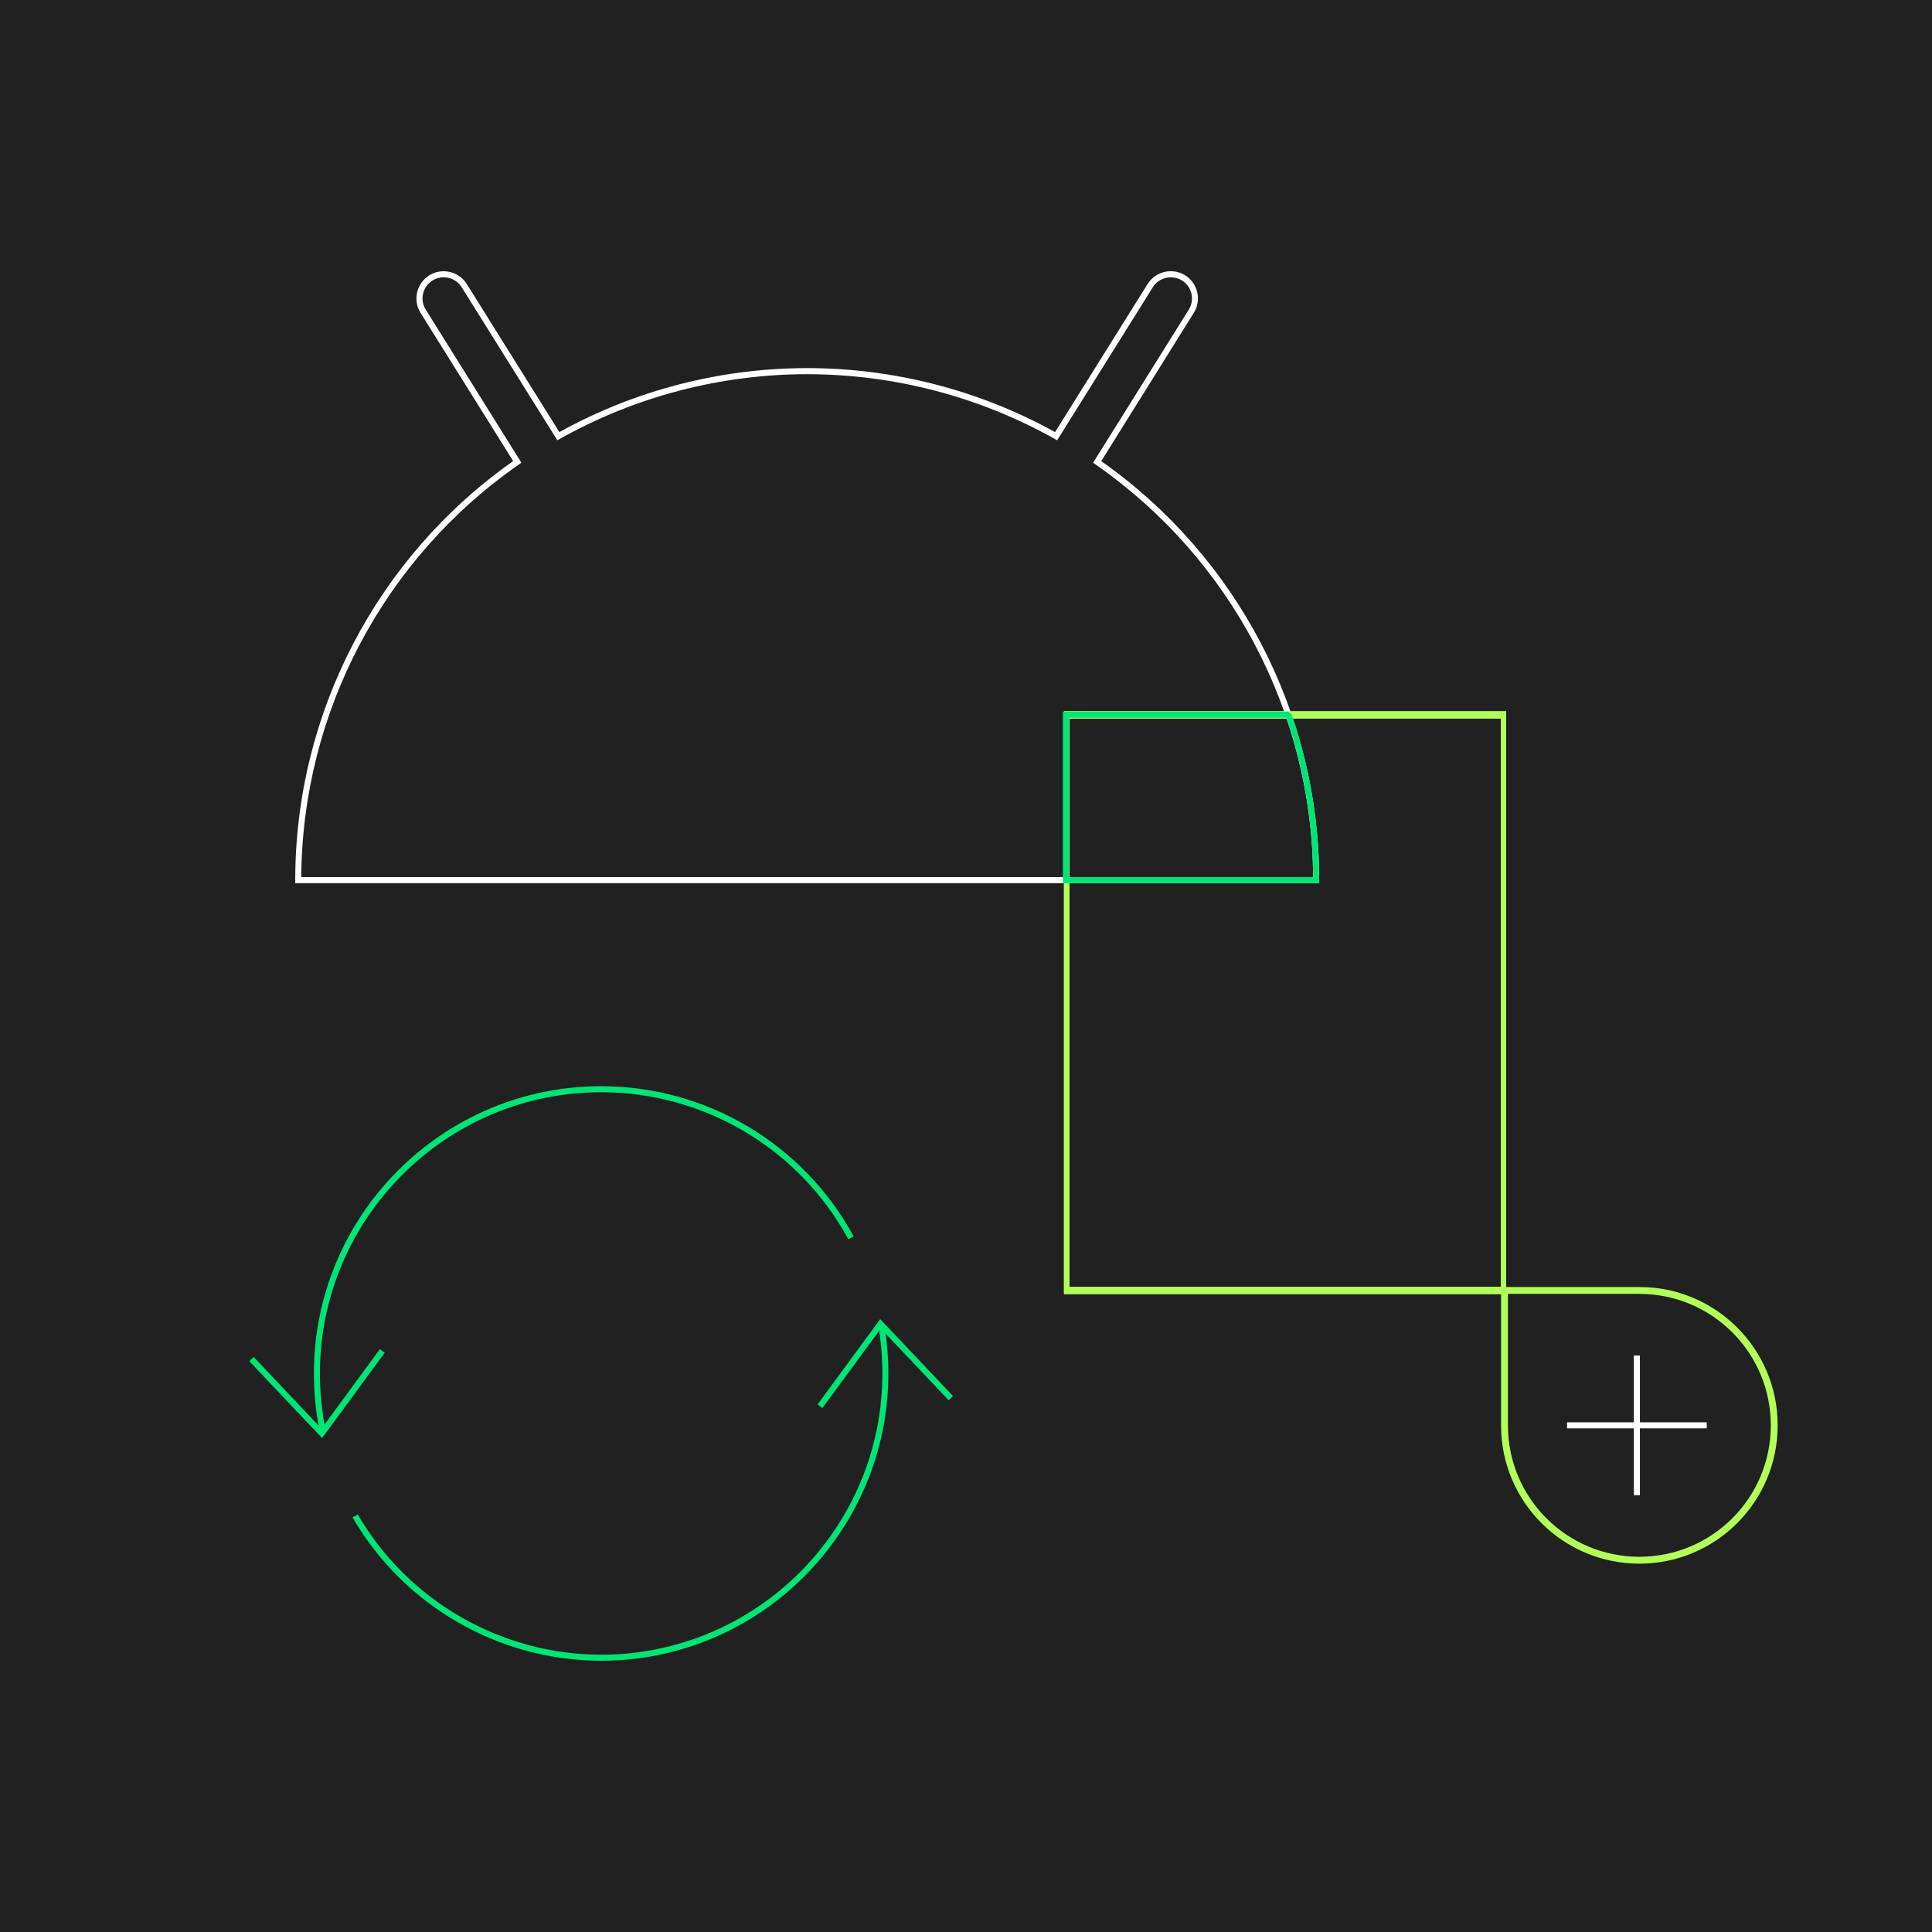
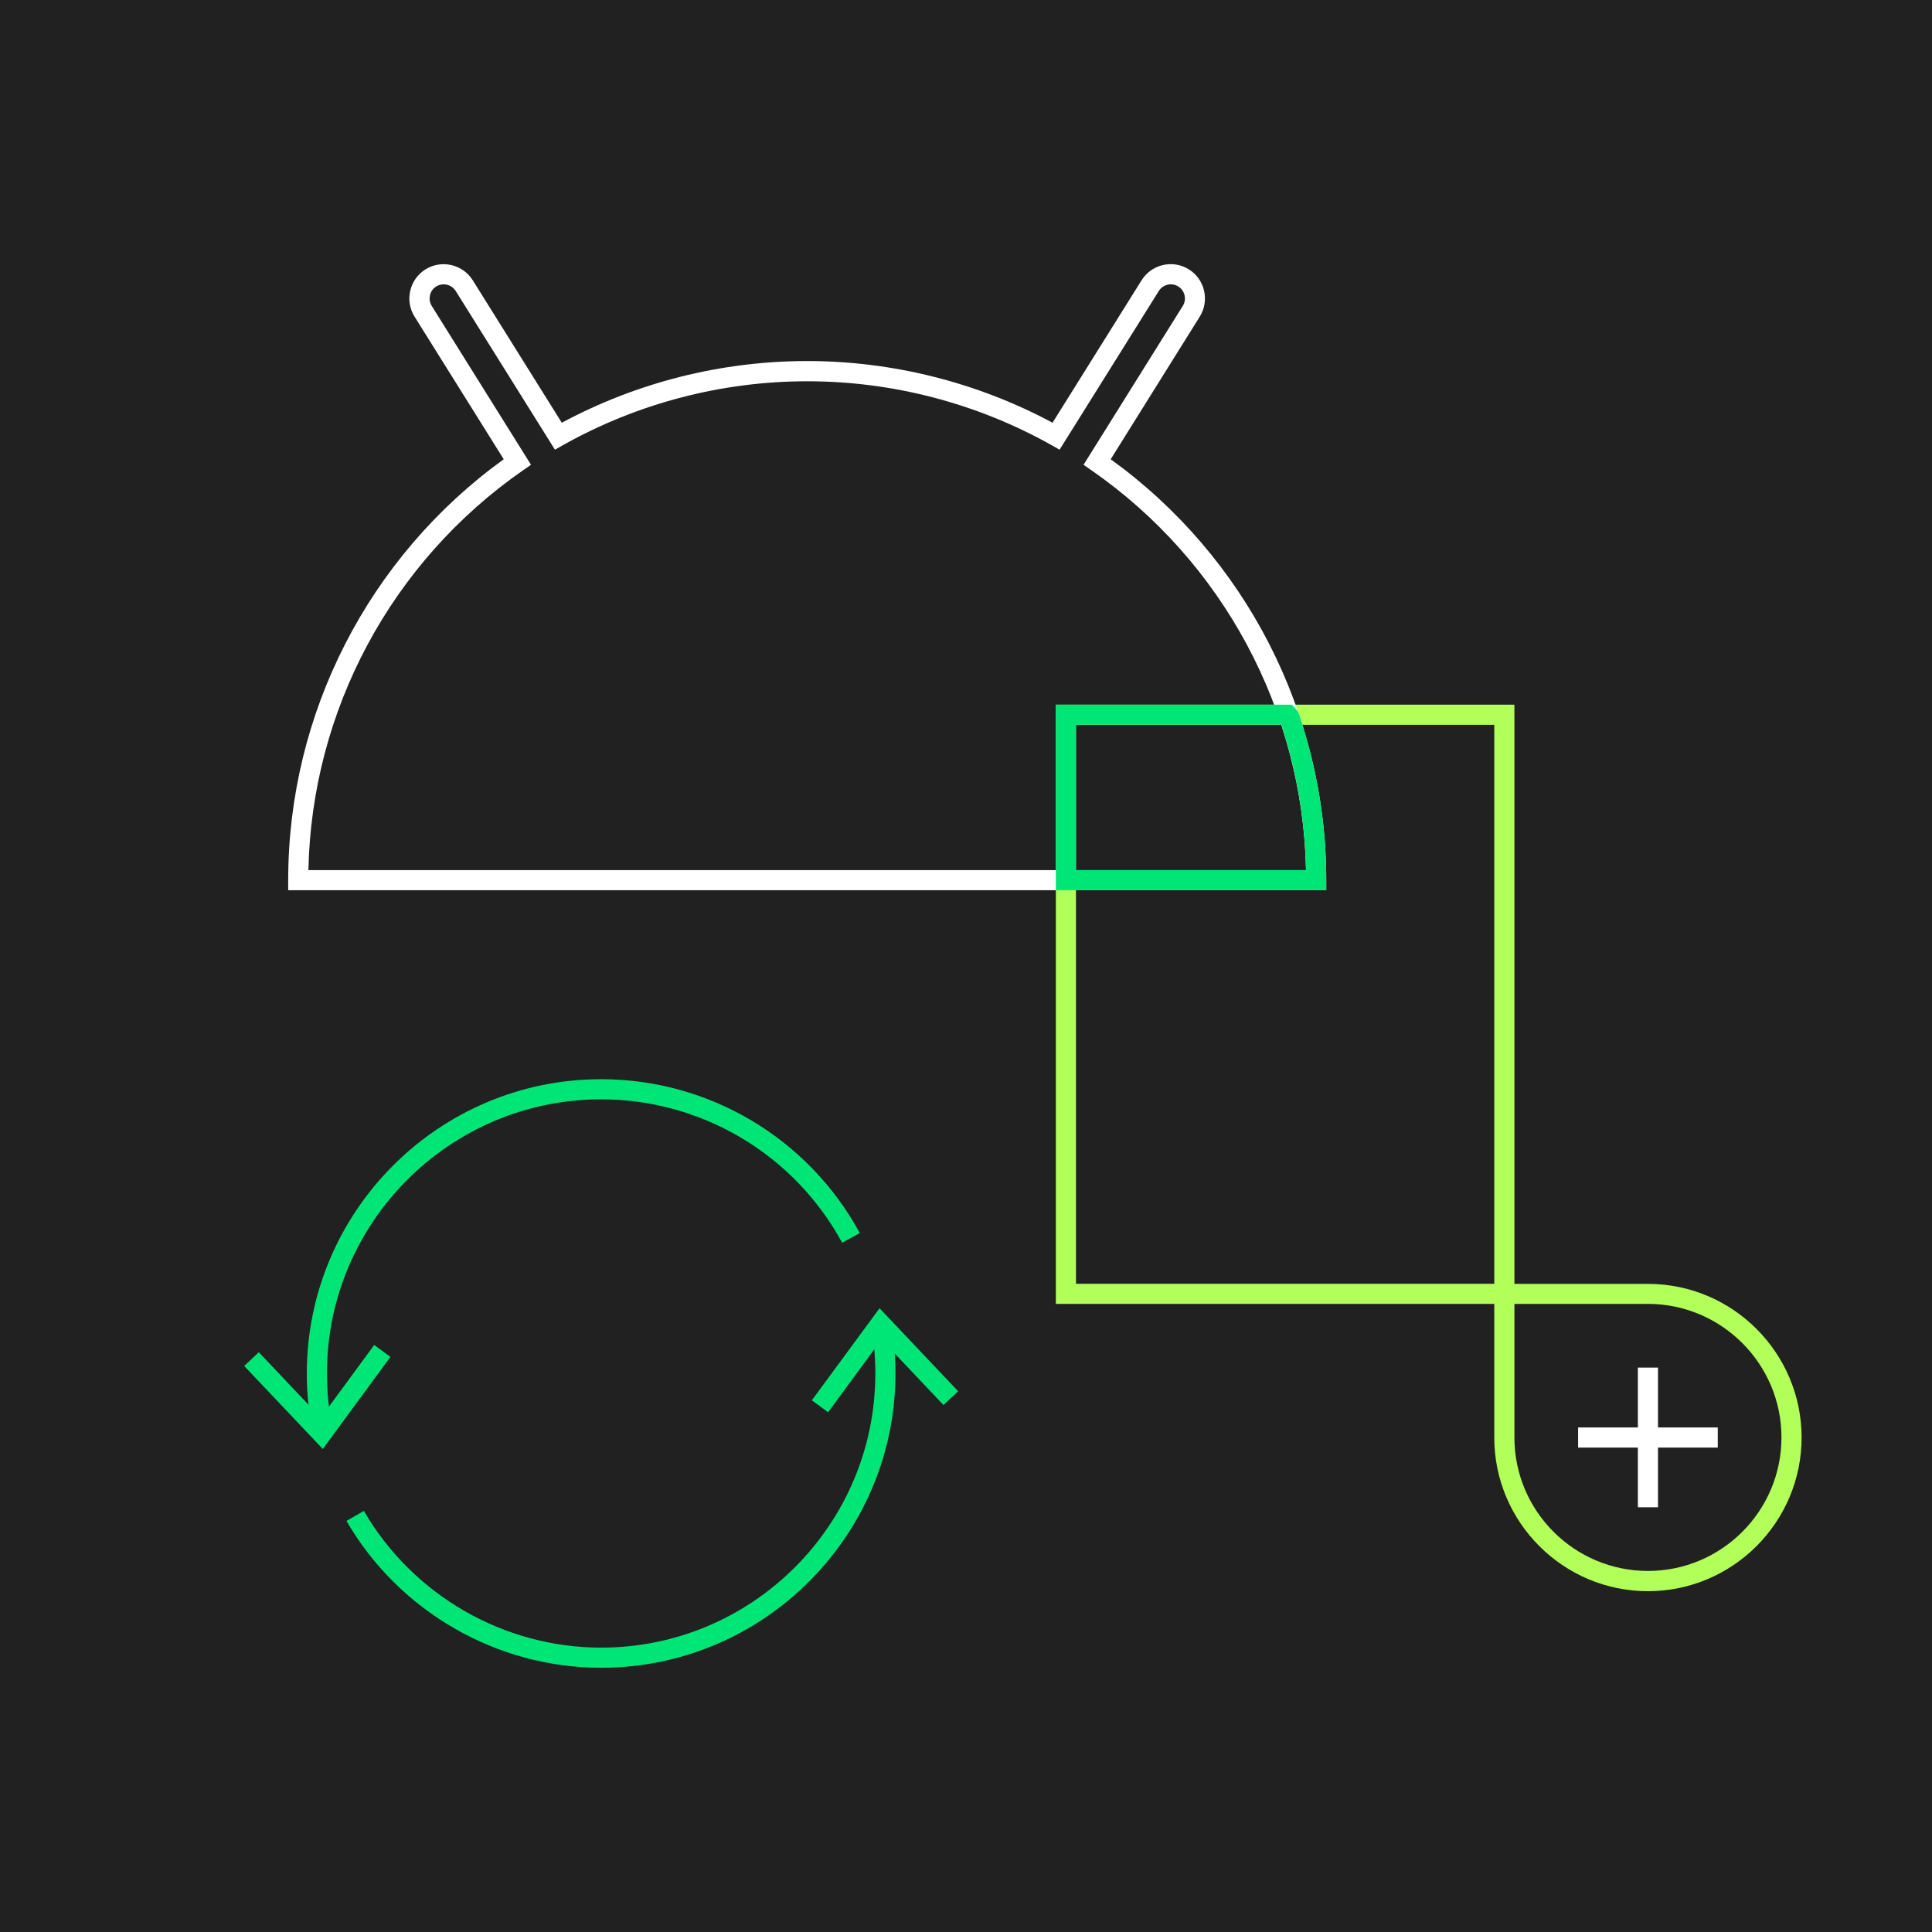
- <svg xmlns="http://www.w3.org/2000/svg" width="320" height="320" viewBox="0 0 320 320">
-   <path fill="#212121" d="M0 0h320v320H0z" />
-   <path fill="#B2FF59" d="M271.53 214.31c12.03 0 21.77 9.74 21.77 21.77s-9.74 21.77-21.77 21.77-21.77-9.74-21.77-21.77v-21.77h21.77m0-1.14h-22.91v22.91c0 12.66 10.25 22.91 22.91 22.91s22.91-10.25 22.91-22.91-10.25-22.91-22.91-22.91z" />
-   <path fill="#B2FF59" d="M248.61 118.98v94.19h-71.52v-94.19h71.52m.86-1.14h-73.23v96.47h73.23v-96.47z" />
-   <path fill="#FFF" d="M270.62 224.51h1v23.14h-1z" />
-   <path fill="#FFF" d="M259.55 235.58h23.14v1h-23.14zm-41.05-89.3H48.9v-.5c0-27.6 13.49-53.51 36.1-69.41L69.66 51.83a4.461 4.461 0 0 1-.57-3.4c.27-1.18.98-2.18 2-2.82 2.11-1.32 4.9-.67 6.22 1.43l15.34 24.53c12.52-6.94 26.7-10.6 41.05-10.6 14.34 0 28.53 3.66 41.05 10.6l15.33-24.53a4.53 4.53 0 0 1 6.22-1.44c1.02.64 1.73 1.64 2 2.82.27 1.17.07 2.38-.57 3.4L182.4 76.38c22.61 15.9 36.1 41.81 36.1 69.41v.49zm-168.6-1h167.6c-.16-27.24-13.62-52.77-36.06-68.36l-.39-.27 15.84-25.35c.5-.79.66-1.73.45-2.65-.21-.92-.76-1.7-1.56-2.19-1.64-1.02-3.82-.52-4.84 1.12L175.1 72.92l-.42-.23a83.954 83.954 0 0 0-40.98-10.71c-14.33 0-28.5 3.7-40.97 10.71l-.42.23-15.84-25.34a3.526 3.526 0 0 0-4.84-1.12c-.79.5-1.35 1.28-1.56 2.19-.21.91-.05 1.85.45 2.64l15.84 25.35-.39.27c-22.45 15.61-35.9 41.13-36.07 68.37z" />
-   <path fill="#B2FF59" d="M176.24 117.84v96.47h73.23v-96.47h-73.23zm72.37 95.33h-71.52v-94.19h71.52v94.19z" />
-   <path fill="#B2FF59" d="M176.24 117.84v96.47h73.23v-96.47h-73.23zm.85 95.33v-94.19h71.52v94.19h-71.52z" />
-   <path fill="#B2FF59" d="M176.24 117.84v96.47h73.23v-96.47h-73.23zm72.38 95.33H177.1v-94.19h71.52v94.19z" />
-   <path fill="#00E676" d="M53.01 237.32c-.68-3.2-1.02-6.51-1.02-9.83 0-26.24 21.34-47.58 47.58-47.58 17.45 0 33.48 9.53 41.83 24.88l-.88.48a46.596 46.596 0 0 0-40.95-24.36c-25.68 0-46.58 20.9-46.58 46.58 0 3.25.34 6.49 1 9.62l-.98.21zm46.56 37.75c-16.91 0-32.69-9.09-41.18-23.74l.86-.5c8.32 14.33 23.77 23.24 40.32 23.24 25.69 0 46.58-20.9 46.58-46.58 0-2.73-.24-5.46-.71-8.13l.98-.17c.48 2.73.72 5.52.72 8.31.01 26.23-21.33 47.57-47.57 47.57z" />
-   <path fill="#00E676" d="M53.35 238.19l-12.06-12.74.73-.69 11.23 11.87 9.67-13.17.81.59zm82.87-4.97l-.81-.59 10.38-14.14 12.06 12.74-.73.69-11.23-11.87zm82.28-86.94h-42.45v-28.4h37.41l.15.16.08.08c.16.16.29.3.42.69a84.47 84.47 0 0 1 4.39 26.96v.51zm-41.44-1h40.44a83.497 83.497 0 0 0-4.33-26.15c-.05-.15-.07-.19-.12-.25h-35.99v26.4z" />
+ <svg xmlns="http://www.w3.org/2000/svg" width="192" height="192" viewBox="0 0 192 192">
+   <path fill="#212121" d="M0 0h192v192H0z" />
+   <path fill="#B2FF59" d="M150.5 129.58h-45.57V70.03h45.57v59.55zm-43.57-2h41.57V72.03h-41.57v55.55z" />
+   <path fill="#FFF" d="M162.77 135.91h2v13.88h-2z" />
+   <path fill="#FFF" d="M156.83 141.86h13.88v2h-13.88zM131.8 88.47H28.64v-1c0-16.57 7.99-32.13 21.42-41.83L41.2 31.47c-.48-.77-.64-1.68-.43-2.57.2-.89.74-1.64 1.51-2.13 1.59-.99 3.7-.51 4.7 1.08l8.85 14.16a51.657 51.657 0 0 1 24.38-6.13c8.5 0 16.91 2.12 24.39 6.13l8.85-14.16c1-1.59 3.1-2.08 4.7-1.08.77.48 1.31 1.24 1.51 2.13.2.89.05 1.8-.43 2.57l-8.85 14.17c13.43 9.7 21.42 25.27 21.42 41.83v1zm-101.15-2h99.14c-.32-15.85-8.24-30.65-21.33-39.74l-.78-.54 9.86-15.78a1.408 1.408 0 0 0-.44-1.94 1.41 1.41 0 0 0-1.94.45l-9.86 15.77-.83-.47a49.682 49.682 0 0 0-24.25-6.33c-8.48 0-16.86 2.19-24.24 6.33l-.83.47-9.86-15.77a1.41 1.41 0 0 0-1.94-.45c-.32.2-.54.51-.62.88-.08.37-.02.74.18 1.06l9.86 15.78-.78.54c-13.1 9.09-21.02 23.89-21.34 39.74z" />
+   <path fill="#00E676" d="M31.12 142.54c-.42-1.97-.63-4-.63-6.04 0-16.13 13.12-29.25 29.25-29.25 10.73 0 20.58 5.86 25.71 15.29l-1.76.96a27.252 27.252 0 0 0-23.95-14.25c-15.02 0-27.25 12.22-27.25 27.25 0 1.9.2 3.8.58 5.63l-1.95.41zm28.62 23.2c-10.39 0-20.09-5.59-25.31-14.59l1.73-1c4.87 8.38 13.9 13.59 23.58 13.59 15.03 0 27.25-12.22 27.25-27.25 0-1.6-.14-3.2-.41-4.76l1.97-.35c.29 1.68.44 3.39.44 5.11 0 16.13-13.12 29.25-29.25 29.25z" />
+   <path fill="#00E676" d="M32.08 144l-7.81-8.25 1.45-1.37 6.16 6.51 5.31-7.23 1.61 1.19zm50.22-3.65l-1.62-1.19 6.73-9.15 7.81 8.25-1.46 1.37-6.16-6.51zm49.5-51.88h-26.87V70.03h23.45l.3.32c.21.2.34.38.45.73a51.313 51.313 0 0 1 2.67 16.39v1zm-24.87-2h22.86c-.1-4.94-.92-9.79-2.45-14.44h-20.41v14.44z" />
+   <path fill="#B2FF59" d="M163.77 158.13c-8.41 0-15.26-6.84-15.27-15.25v-15.29h15.29c8.41.01 15.25 6.86 15.25 15.27 0 8.42-6.85 15.27-15.27 15.27zm-13.27-28.55v13.29c.01 7.31 5.96 13.25 13.27 13.25 7.32 0 13.27-5.95 13.27-13.27 0-7.31-5.95-13.26-13.25-13.27H150.5z" />
</svg>
